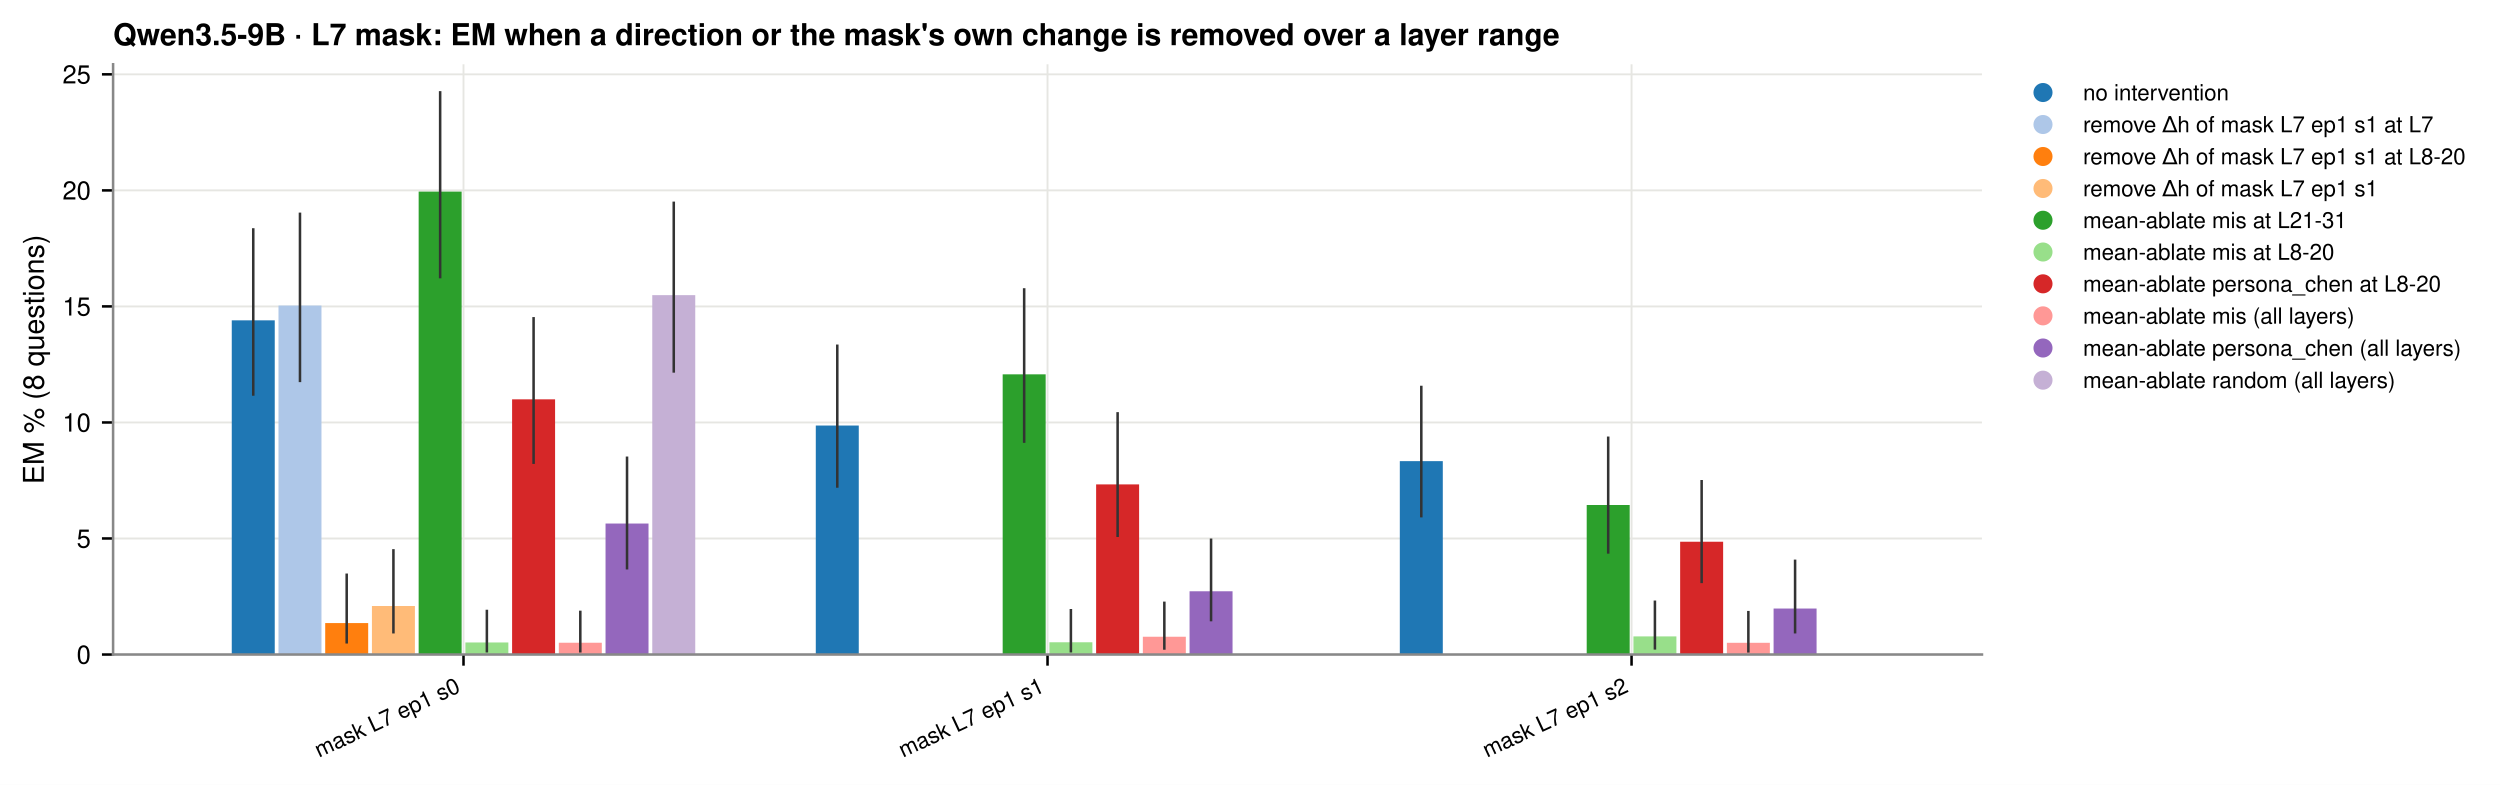
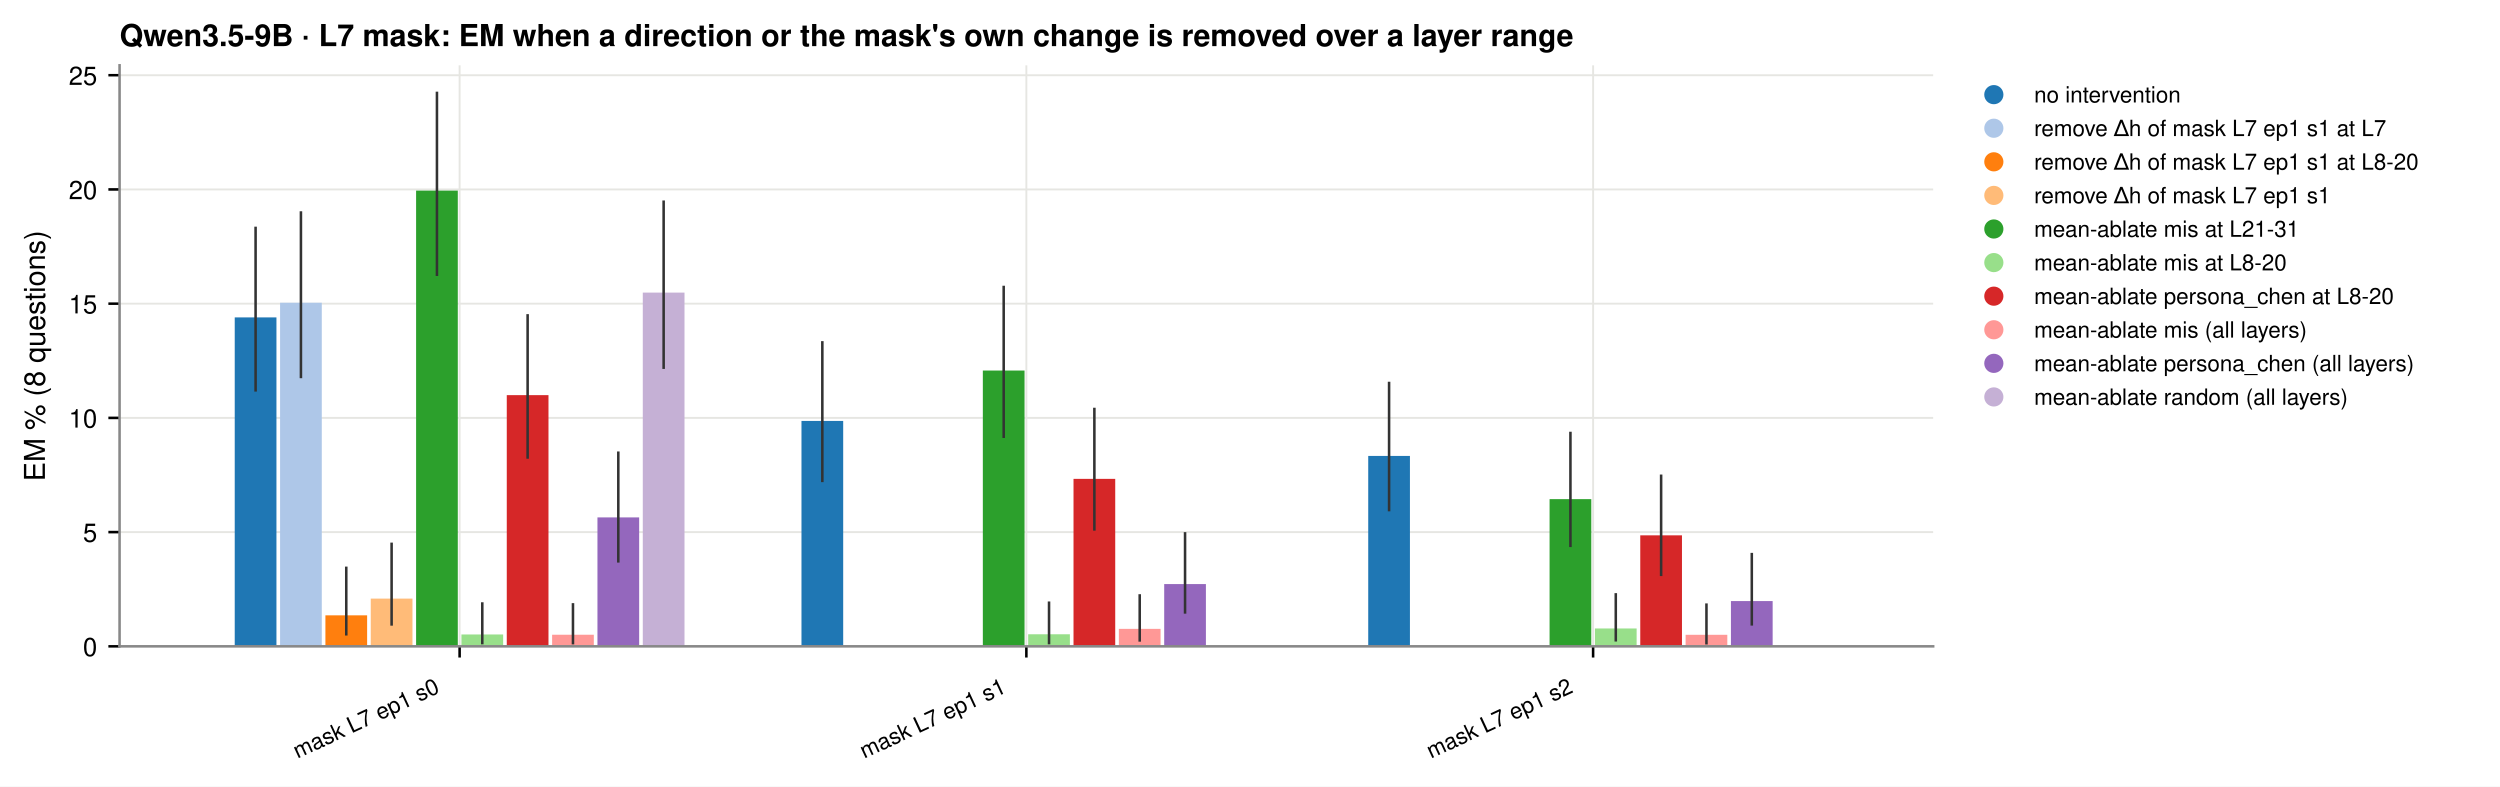
- <svg xmlns="http://www.w3.org/2000/svg" xmlns:xlink="http://www.w3.org/1999/xlink" width="785.542pt" height="246.62pt" viewBox="0 0 785.542 246.62" version="1.1">
+ <svg xmlns="http://www.w3.org/2000/svg" xmlns:xlink="http://www.w3.org/1999/xlink" width="781.563pt" height="245.91pt" viewBox="0 0 781.563 245.91" version="1.1">
  <defs>
    <style type="text/css">*{stroke-linejoin: round; stroke-linecap: butt}</style>
  </defs>
  <g id="figure_1">
    <g id="patch_1">
-       <path d="M 0 246.62  L 785.542 246.62  L 785.542 0  L 0 0  z " style="fill: #ffffff" />
+       <path d="M 0 245.91  L 781.563 245.91  L 781.563 0  L 0 0  z " style="fill: #ffffff" />
    </g>
    <g id="axes_1">
      <g id="patch_2">
-         <path d="M 35.535 205.664  L 622.769 205.664  L 622.769 20.2  L 35.535 20.2  z " style="fill: #ffffff" />
+         <path d="M 37.381 202.061  L 604.353 202.061  L 604.353 20.419  L 37.381 20.419  z " style="fill: #ffffff" />
      </g>
      <g id="matplotlib.axis_1">
        <g id="xtick_1">
          <g id="line2d_1">
-             <path d="M 145.641 205.664  L 145.641 20.2  " clip-path="url(#pdf189d335a)" style="fill: none; stroke: #e6e6e2; stroke-width: 0.6; stroke-linecap: square" />
+             <path d="M 143.688 202.061  L 143.688 20.419  " clip-path="url(#pc73cd6e3a6)" style="fill: none; stroke: #e6e6e2; stroke-width: 0.6; stroke-linecap: square" />
          </g>
          <g id="line2d_2">
            <defs>
              <path id="m83f7e93c41" d="M 0 0  L 0 3.5  " style="stroke: #000000; stroke-width: 0.8" />
            </defs>
            <g>
-               <use xlink:href="#m83f7e93c41" x="145.641" y="205.664" style="stroke: #000000; stroke-width: 0.8" />
+               <use xlink:href="#m83f7e93c41" x="143.688" y="202.061" style="stroke: #000000; stroke-width: 0.8" />
            </g>
          </g>
          <g id="text_1">
-             <text style="font: 7px 'Helvetica', 'Arial', 'DejaVu Sans', sans-serif" transform="translate(100.2409 238.0979) rotate(-25)">mask L7 ep1 s0</text>
+             <text style="font-size: 7px; font-family: 'Helvetica', 'Arial', 'DejaVu Sans', sans-serif" transform="translate(93.00217 237.1856) rotate(-25)">mask L7 ep1 s0</text>
          </g>
        </g>
        <g id="xtick_2">
          <g id="line2d_3">
-             <path d="M 329.152 205.664  L 329.152 20.2  " clip-path="url(#pdf189d335a)" style="fill: none; stroke: #e6e6e2; stroke-width: 0.6; stroke-linecap: square" />
+             <path d="M 320.867 202.061  L 320.867 20.419  " clip-path="url(#pc73cd6e3a6)" style="fill: none; stroke: #e6e6e2; stroke-width: 0.6; stroke-linecap: square" />
          </g>
          <g id="line2d_4">
            <g>
-               <use xlink:href="#m83f7e93c41" x="329.152" y="205.664" style="stroke: #000000; stroke-width: 0.8" />
+               <use xlink:href="#m83f7e93c41" x="320.867" y="202.061" style="stroke: #000000; stroke-width: 0.8" />
            </g>
          </g>
          <g id="text_2">
-             <text style="font: 7px 'Helvetica', 'Arial', 'DejaVu Sans', sans-serif" transform="translate(283.7514 238.0979) rotate(-25)">mask L7 ep1 s1</text>
+             <text style="font-size: 7px; font-family: 'Helvetica', 'Arial', 'DejaVu Sans', sans-serif" transform="translate(270.1809 237.1856) rotate(-25)">mask L7 ep1 s1</text>
          </g>
        </g>
        <g id="xtick_3">
          <g id="line2d_5">
-             <path d="M 512.662 205.664  L 512.662 20.2  " clip-path="url(#pdf189d335a)" style="fill: none; stroke: #e6e6e2; stroke-width: 0.6; stroke-linecap: square" />
+             <path d="M 498.045 202.061  L 498.045 20.419  " clip-path="url(#pc73cd6e3a6)" style="fill: none; stroke: #e6e6e2; stroke-width: 0.6; stroke-linecap: square" />
          </g>
          <g id="line2d_6">
            <g>
-               <use xlink:href="#m83f7e93c41" x="512.662" y="205.664" style="stroke: #000000; stroke-width: 0.8" />
+               <use xlink:href="#m83f7e93c41" x="498.045" y="202.061" style="stroke: #000000; stroke-width: 0.8" />
            </g>
          </g>
          <g id="text_3">
-             <text style="font: 7px 'Helvetica', 'Arial', 'DejaVu Sans', sans-serif" transform="translate(467.262 238.0979) rotate(-25)">mask L7 ep1 s2</text>
+             <text style="font-size: 7px; font-family: 'Helvetica', 'Arial', 'DejaVu Sans', sans-serif" transform="translate(447.3597 237.1856) rotate(-25)">mask L7 ep1 s2</text>
          </g>
        </g>
      </g>
      <g id="matplotlib.axis_2">
        <g id="ytick_1">
          <g id="line2d_7">
-             <path d="M 35.535 205.664  L 622.769 205.664  " clip-path="url(#pdf189d335a)" style="fill: none; stroke: #e6e6e2; stroke-width: 0.6; stroke-linecap: square" />
+             <path d="M 37.381 202.061  L 604.353 202.061  " clip-path="url(#pc73cd6e3a6)" style="fill: none; stroke: #e6e6e2; stroke-width: 0.6; stroke-linecap: square" />
          </g>
          <g id="line2d_8">
            <defs>
              <path id="mb312b5871c" d="M 0 0  L -3.5 0  " style="stroke: #000000; stroke-width: 0.8" />
            </defs>
            <g>
-               <use xlink:href="#mb312b5871c" x="35.535" y="205.664" style="stroke: #000000; stroke-width: 0.8" />
+               <use xlink:href="#mb312b5871c" x="37.381" y="202.061" style="stroke: #000000; stroke-width: 0.8" />
            </g>
          </g>
          <g id="text_4">
-             <text style="font: 8px 'Helvetica', 'Arial', 'DejaVu Sans', sans-serif; text-anchor: end" x="28.535" y="208.533" transform="rotate(-0 28.535 208.5334)">0</text>
+             <text style="font-size: 8px; font-family: 'Helvetica', 'Arial', 'DejaVu Sans', sans-serif; text-anchor: end" x="30.381" y="205.1" transform="rotate(-0 30.3807 205.1003)">0</text>
          </g>
        </g>
        <g id="ytick_2">
          <g id="line2d_9">
-             <path d="M 35.535 169.203  L 622.769 169.203  " clip-path="url(#pdf189d335a)" style="fill: none; stroke: #e6e6e2; stroke-width: 0.6; stroke-linecap: square" />
+             <path d="M 37.381 166.352  L 604.353 166.352  " clip-path="url(#pc73cd6e3a6)" style="fill: none; stroke: #e6e6e2; stroke-width: 0.6; stroke-linecap: square" />
          </g>
          <g id="line2d_10">
            <g>
-               <use xlink:href="#mb312b5871c" x="35.535" y="169.203" style="stroke: #000000; stroke-width: 0.8" />
+               <use xlink:href="#mb312b5871c" x="37.381" y="166.352" style="stroke: #000000; stroke-width: 0.8" />
            </g>
          </g>
          <g id="text_5">
-             <text style="font: 8px 'Helvetica', 'Arial', 'DejaVu Sans', sans-serif; text-anchor: end" x="28.535" y="172.073" transform="rotate(-0 28.535 172.0726)">5</text>
+             <text style="font-size: 8px; font-family: 'Helvetica', 'Arial', 'DejaVu Sans', sans-serif; text-anchor: end" x="30.381" y="169.391" transform="rotate(-0 30.3807 169.3908)">5</text>
          </g>
        </g>
        <g id="ytick_3">
          <g id="line2d_11">
-             <path d="M 35.535 132.743  L 622.769 132.743  " clip-path="url(#pdf189d335a)" style="fill: none; stroke: #e6e6e2; stroke-width: 0.6; stroke-linecap: square" />
+             <path d="M 37.381 130.642  L 604.353 130.642  " clip-path="url(#pc73cd6e3a6)" style="fill: none; stroke: #e6e6e2; stroke-width: 0.6; stroke-linecap: square" />
          </g>
          <g id="line2d_12">
            <g>
-               <use xlink:href="#mb312b5871c" x="35.535" y="132.743" style="stroke: #000000; stroke-width: 0.8" />
+               <use xlink:href="#mb312b5871c" x="37.381" y="130.642" style="stroke: #000000; stroke-width: 0.8" />
            </g>
          </g>
          <g id="text_6">
-             <text style="font: 8px 'Helvetica', 'Arial', 'DejaVu Sans', sans-serif; text-anchor: end" x="28.535" y="135.612" transform="rotate(-0 28.535 135.6119)">10</text>
+             <text style="font-size: 8px; font-family: 'Helvetica', 'Arial', 'DejaVu Sans', sans-serif; text-anchor: end" x="30.381" y="133.681" transform="rotate(-0 30.3807 133.6812)">10</text>
          </g>
        </g>
        <g id="ytick_4">
          <g id="line2d_13">
-             <path d="M 35.535 96.282  L 622.769 96.282  " clip-path="url(#pdf189d335a)" style="fill: none; stroke: #e6e6e2; stroke-width: 0.6; stroke-linecap: square" />
+             <path d="M 37.381 94.933  L 604.353 94.933  " clip-path="url(#pc73cd6e3a6)" style="fill: none; stroke: #e6e6e2; stroke-width: 0.6; stroke-linecap: square" />
          </g>
          <g id="line2d_14">
            <g>
-               <use xlink:href="#mb312b5871c" x="35.535" y="96.282" style="stroke: #000000; stroke-width: 0.8" />
+               <use xlink:href="#mb312b5871c" x="37.381" y="94.933" style="stroke: #000000; stroke-width: 0.8" />
            </g>
          </g>
          <g id="text_7">
-             <text style="font: 8px 'Helvetica', 'Arial', 'DejaVu Sans', sans-serif; text-anchor: end" x="28.535" y="99.151" transform="rotate(-0 28.535 99.15122)">15</text>
+             <text style="font-size: 8px; font-family: 'Helvetica', 'Arial', 'DejaVu Sans', sans-serif; text-anchor: end" x="30.381" y="97.972" transform="rotate(-0 30.3807 97.97168)">15</text>
          </g>
        </g>
        <g id="ytick_5">
          <g id="line2d_15">
-             <path d="M 35.535 59.821  L 622.769 59.821  " clip-path="url(#pdf189d335a)" style="fill: none; stroke: #e6e6e2; stroke-width: 0.6; stroke-linecap: square" />
+             <path d="M 37.381 59.223  L 604.353 59.223  " clip-path="url(#pc73cd6e3a6)" style="fill: none; stroke: #e6e6e2; stroke-width: 0.6; stroke-linecap: square" />
          </g>
          <g id="line2d_16">
            <g>
-               <use xlink:href="#mb312b5871c" x="35.535" y="59.821" style="stroke: #000000; stroke-width: 0.8" />
+               <use xlink:href="#mb312b5871c" x="37.381" y="59.223" style="stroke: #000000; stroke-width: 0.8" />
            </g>
          </g>
          <g id="text_8">
-             <text style="font: 8px 'Helvetica', 'Arial', 'DejaVu Sans', sans-serif; text-anchor: end" x="28.535" y="62.691" transform="rotate(-0 28.535 62.69051)">20</text>
+             <text style="font-size: 8px; font-family: 'Helvetica', 'Arial', 'DejaVu Sans', sans-serif; text-anchor: end" x="30.381" y="62.262" transform="rotate(-0 30.3807 62.26213)">20</text>
          </g>
        </g>
        <g id="ytick_6">
          <g id="line2d_17">
-             <path d="M 35.535 23.36  L 622.769 23.36  " clip-path="url(#pdf189d335a)" style="fill: none; stroke: #e6e6e2; stroke-width: 0.6; stroke-linecap: square" />
+             <path d="M 37.381 23.514  L 604.353 23.514  " clip-path="url(#pc73cd6e3a6)" style="fill: none; stroke: #e6e6e2; stroke-width: 0.6; stroke-linecap: square" />
          </g>
          <g id="line2d_18">
            <g>
-               <use xlink:href="#mb312b5871c" x="35.535" y="23.36" style="stroke: #000000; stroke-width: 0.8" />
+               <use xlink:href="#mb312b5871c" x="37.381" y="23.514" style="stroke: #000000; stroke-width: 0.8" />
            </g>
          </g>
          <g id="text_9">
-             <text style="font: 8px 'Helvetica', 'Arial', 'DejaVu Sans', sans-serif; text-anchor: end" x="28.535" y="26.23" transform="rotate(-0 28.535 26.22979)">25</text>
+             <text style="font-size: 8px; font-family: 'Helvetica', 'Arial', 'DejaVu Sans', sans-serif; text-anchor: end" x="30.381" y="26.553" transform="rotate(-0 30.3807 26.55258)">25</text>
          </g>
        </g>
        <g id="text_10">
-           <text style="font: 9px 'Helvetica', 'Arial', 'DejaVu Sans', sans-serif; text-anchor: middle" x="13.762" y="112.932" transform="rotate(-90 13.76156 112.9321)">EM % (8 questions)</text>
+           <text style="font-size: 9px; font-family: 'Helvetica', 'Arial', 'DejaVu Sans', sans-serif; text-anchor: middle" x="14.039" y="111.24" transform="rotate(-90 14.03859 111.2399)">EM % (8 questions)</text>
        </g>
      </g>
      <g id="patch_3">
-         <path d="M 72.824 205.664  L 86.331 205.664  L 86.331 100.657  L 72.824 100.657  z " clip-path="url(#pdf189d335a)" style="fill: #1f77b4" />
+         <path d="M 73.383 202.061  L 86.424 202.061  L 86.424 99.218  L 73.383 99.218  z " clip-path="url(#pc73cd6e3a6)" style="fill: #1f77b4" />
      </g>
      <g id="patch_4">
-         <path d="M 87.505 205.664  L 101.012 205.664  L 101.012 95.993  L 87.505 95.993  z " clip-path="url(#pdf189d335a)" style="fill: #aec7e8" />
+         <path d="M 87.558 202.061  L 100.598 202.061  L 100.598 94.65  L 87.558 94.65  z " clip-path="url(#pc73cd6e3a6)" style="fill: #aec7e8" />
      </g>
      <g id="patch_5">
-         <path d="M 102.186 205.664  L 115.692 205.664  L 115.692 195.776  L 102.186 195.776  z " clip-path="url(#pdf189d335a)" style="fill: #ff7f0e" />
+         <path d="M 101.732 202.061  L 114.772 202.061  L 114.772 192.377  L 101.732 192.377  z " clip-path="url(#pc73cd6e3a6)" style="fill: #ff7f0e" />
      </g>
      <g id="patch_6">
-         <path d="M 116.867 205.664  L 130.373 205.664  L 130.373 190.419  L 116.867 190.419  z " clip-path="url(#pdf189d335a)" style="fill: #ffbb78" />
+         <path d="M 115.906 202.061  L 128.947 202.061  L 128.947 187.13  L 115.906 187.13  z " clip-path="url(#pc73cd6e3a6)" style="fill: #ffbb78" />
      </g>
      <g id="patch_7">
-         <path d="M 131.548 205.664  L 145.054 205.664  L 145.054 60.199  L 131.548 60.199  z " clip-path="url(#pdf189d335a)" style="fill: #2ca02c" />
+         <path d="M 130.081 202.061  L 143.121 202.061  L 143.121 59.593  L 130.081 59.593  z " clip-path="url(#pc73cd6e3a6)" style="fill: #2ca02c" />
      </g>
      <g id="patch_8">
-         <path d="M 146.229 205.664  L 159.735 205.664  L 159.735 201.876  L 146.229 201.876  z " clip-path="url(#pdf189d335a)" style="fill: #98df8a" />
+         <path d="M 144.255 202.061  L 157.295 202.061  L 157.295 198.351  L 144.255 198.351  z " clip-path="url(#pc73cd6e3a6)" style="fill: #98df8a" />
      </g>
      <g id="patch_9">
-         <path d="M 160.909 205.664  L 174.416 205.664  L 174.416 125.469  L 160.909 125.469  z " clip-path="url(#pdf189d335a)" style="fill: #d62728" />
+         <path d="M 158.429 202.061  L 171.47 202.061  L 171.47 123.519  L 158.429 123.519  z " clip-path="url(#pc73cd6e3a6)" style="fill: #d62728" />
      </g>
      <g id="patch_10">
-         <path d="M 175.59 205.664  L 189.097 205.664  L 189.097 201.953  L 175.59 201.953  z " clip-path="url(#pdf189d335a)" style="fill: #ff9896" />
+         <path d="M 172.604 202.061  L 185.644 202.061  L 185.644 198.427  L 172.604 198.427  z " clip-path="url(#pc73cd6e3a6)" style="fill: #ff9896" />
      </g>
      <g id="patch_11">
-         <path d="M 190.271 205.664  L 203.777 205.664  L 203.777 164.499  L 190.271 164.499  z " clip-path="url(#pdf189d335a)" style="fill: #9467bd" />
+         <path d="M 186.778 202.061  L 199.818 202.061  L 199.818 161.744  L 186.778 161.744  z " clip-path="url(#pc73cd6e3a6)" style="fill: #9467bd" />
      </g>
      <g id="patch_12">
-         <path d="M 204.952 205.664  L 218.458 205.664  L 218.458 92.741  L 204.952 92.741  z " clip-path="url(#pdf189d335a)" style="fill: #c5b0d5" />
+         <path d="M 200.952 202.061  L 213.992 202.061  L 213.992 91.465  L 200.952 91.465  z " clip-path="url(#pc73cd6e3a6)" style="fill: #c5b0d5" />
      </g>
      <g id="patch_13">
-         <path d="M 256.335 205.664  L 269.841 205.664  L 269.841 133.715  L 256.335 133.715  z " clip-path="url(#pdf189d335a)" style="fill: #1f77b4" />
+         <path d="M 250.562 202.061  L 263.603 202.061  L 263.603 131.594  L 250.562 131.594  z " clip-path="url(#pc73cd6e3a6)" style="fill: #1f77b4" />
      </g>
      <g id="patch_14">
-         <path d="M 315.058 205.664  L 328.565 205.664  L 328.565 117.622  L 315.058 117.622  z " clip-path="url(#pdf189d335a)" style="fill: #2ca02c" />
+         <path d="M 307.259 202.061  L 320.3 202.061  L 320.3 115.833  L 307.259 115.833  z " clip-path="url(#pc73cd6e3a6)" style="fill: #2ca02c" />
      </g>
      <g id="patch_15">
-         <path d="M 329.739 205.664  L 343.245 205.664  L 343.245 201.806  L 329.739 201.806  z " clip-path="url(#pdf189d335a)" style="fill: #98df8a" />
+         <path d="M 321.434 202.061  L 334.474 202.061  L 334.474 198.282  L 321.434 198.282  z " clip-path="url(#pc73cd6e3a6)" style="fill: #98df8a" />
      </g>
      <g id="patch_16">
-         <path d="M 344.42 205.664  L 357.926 205.664  L 357.926 152.214  L 344.42 152.214  z " clip-path="url(#pdf189d335a)" style="fill: #d62728" />
+         <path d="M 335.608 202.061  L 348.648 202.061  L 348.648 149.712  L 335.608 149.712  z " clip-path="url(#pc73cd6e3a6)" style="fill: #d62728" />
      </g>
      <g id="patch_17">
-         <path d="M 359.101 205.664  L 372.607 205.664  L 372.607 200.083  L 359.101 200.083  z " clip-path="url(#pdf189d335a)" style="fill: #ff9896" />
+         <path d="M 349.782 202.061  L 362.823 202.061  L 362.823 196.596  L 349.782 196.596  z " clip-path="url(#pc73cd6e3a6)" style="fill: #ff9896" />
      </g>
      <g id="patch_18">
-         <path d="M 373.782 205.664  L 387.288 205.664  L 387.288 185.794  L 373.782 185.794  z " clip-path="url(#pdf189d335a)" style="fill: #9467bd" />
+         <path d="M 363.957 202.061  L 376.997 202.061  L 376.997 182.601  L 363.957 182.601  z " clip-path="url(#pc73cd6e3a6)" style="fill: #9467bd" />
      </g>
      <g id="patch_19">
-         <path d="M 439.845 205.664  L 453.352 205.664  L 453.352 144.896  L 439.845 144.896  z " clip-path="url(#pdf189d335a)" style="fill: #1f77b4" />
+         <path d="M 427.741 202.061  L 440.781 202.061  L 440.781 142.545  L 427.741 142.545  z " clip-path="url(#pc73cd6e3a6)" style="fill: #1f77b4" />
      </g>
      <g id="patch_20">
-         <path d="M 498.569 205.664  L 512.075 205.664  L 512.075 158.679  L 498.569 158.679  z " clip-path="url(#pdf189d335a)" style="fill: #2ca02c" />
+         <path d="M 484.438 202.061  L 497.478 202.061  L 497.478 156.044  L 484.438 156.044  z " clip-path="url(#pc73cd6e3a6)" style="fill: #2ca02c" />
      </g>
      <g id="patch_21">
-         <path d="M 513.25 205.664  L 526.756 205.664  L 526.756 199.967  L 513.25 199.967  z " clip-path="url(#pdf189d335a)" style="fill: #98df8a" />
+         <path d="M 498.612 202.061  L 511.653 202.061  L 511.653 196.482  L 498.612 196.482  z " clip-path="url(#pc73cd6e3a6)" style="fill: #98df8a" />
      </g>
      <g id="patch_22">
-         <path d="M 527.93 205.664  L 541.437 205.664  L 541.437 170.229  L 527.93 170.229  z " clip-path="url(#pdf189d335a)" style="fill: #d62728" />
+         <path d="M 512.787 202.061  L 525.827 202.061  L 525.827 167.356  L 512.787 167.356  z " clip-path="url(#pc73cd6e3a6)" style="fill: #d62728" />
      </g>
      <g id="patch_23">
-         <path d="M 542.611 205.664  L 556.118 205.664  L 556.118 201.981  L 542.611 201.981  z " clip-path="url(#pdf189d335a)" style="fill: #ff9896" />
+         <path d="M 526.961 202.061  L 540.001 202.061  L 540.001 198.454  L 526.961 198.454  z " clip-path="url(#pc73cd6e3a6)" style="fill: #ff9896" />
      </g>
      <g id="patch_24">
-         <path d="M 557.292 205.664  L 570.799 205.664  L 570.799 191.204  L 557.292 191.204  z " clip-path="url(#pdf189d335a)" style="fill: #9467bd" />
+         <path d="M 541.135 202.061  L 554.176 202.061  L 554.176 187.899  L 541.135 187.899  z " clip-path="url(#pc73cd6e3a6)" style="fill: #9467bd" />
      </g>
      <g id="patch_25">
-         <path d="M 35.535 205.664  L 35.535 20.2  " style="fill: none; stroke: #888888; stroke-width: 0.8; stroke-linejoin: miter; stroke-linecap: square" />
+         <path d="M 37.381 202.061  L 37.381 20.419  " style="fill: none; stroke: #888888; stroke-width: 0.8; stroke-linejoin: miter; stroke-linecap: square" />
      </g>
      <g id="patch_26">
-         <path d="M 35.535 205.664  L 622.769 205.664  " style="fill: none; stroke: #888888; stroke-width: 0.8; stroke-linejoin: miter; stroke-linecap: square" />
+         <path d="M 37.381 202.061  L 604.353 202.061  " style="fill: none; stroke: #888888; stroke-width: 0.8; stroke-linejoin: miter; stroke-linecap: square" />
      </g>
      <g id="line2d_19">
-         <path d="M 79.578 123.94  L 79.578 72.11  " clip-path="url(#pdf189d335a)" style="fill: none; stroke: #333333; stroke-width: 0.8; stroke-linecap: square" />
+         <path d="M 79.904 122.021  L 79.904 71.258  " clip-path="url(#pc73cd6e3a6)" style="fill: none; stroke: #333333; stroke-width: 0.8; stroke-linecap: square" />
      </g>
      <g id="line2d_20">
-         <path d="M 94.258 119.671  L 94.258 67.199  " clip-path="url(#pdf189d335a)" style="fill: none; stroke: #333333; stroke-width: 0.8; stroke-linecap: square" />
+         <path d="M 94.078 117.84  L 94.078 66.449  " clip-path="url(#pc73cd6e3a6)" style="fill: none; stroke: #333333; stroke-width: 0.8; stroke-linecap: square" />
      </g>
      <g id="line2d_21">
-         <path d="M 108.939 201.81  L 108.939 180.623  " clip-path="url(#pdf189d335a)" style="fill: none; stroke: #333333; stroke-width: 0.8; stroke-linecap: square" />
+         <path d="M 108.252 198.287  L 108.252 177.536  " clip-path="url(#pc73cd6e3a6)" style="fill: none; stroke: #333333; stroke-width: 0.8; stroke-linecap: square" />
      </g>
      <g id="line2d_22">
-         <path d="M 123.62 198.652  L 123.62 172.957  " clip-path="url(#pdf189d335a)" style="fill: none; stroke: #333333; stroke-width: 0.8; stroke-linecap: square" />
+         <path d="M 122.427 195.194  L 122.427 170.028  " clip-path="url(#pc73cd6e3a6)" style="fill: none; stroke: #333333; stroke-width: 0.8; stroke-linecap: square" />
      </g>
      <g id="line2d_23">
-         <path d="M 138.301 87.047  L 138.301 29.032  " clip-path="url(#pdf189d335a)" style="fill: none; stroke: #333333; stroke-width: 0.8; stroke-linecap: square" />
+         <path d="M 136.601 85.888  L 136.601 29.068  " clip-path="url(#pc73cd6e3a6)" style="fill: none; stroke: #333333; stroke-width: 0.8; stroke-linecap: square" />
      </g>
      <g id="line2d_24">
-         <path d="M 152.982 204.624  L 152.982 191.998  " clip-path="url(#pdf189d335a)" style="fill: none; stroke: #333333; stroke-width: 0.8; stroke-linecap: square" />
+         <path d="M 150.775 201.043  L 150.775 188.677  " clip-path="url(#pc73cd6e3a6)" style="fill: none; stroke: #333333; stroke-width: 0.8; stroke-linecap: square" />
      </g>
      <g id="line2d_25">
-         <path d="M 167.663 145.375  L 167.663 100.029  " clip-path="url(#pdf189d335a)" style="fill: none; stroke: #333333; stroke-width: 0.8; stroke-linecap: square" />
+         <path d="M 164.949 143.014  L 164.949 98.603  " clip-path="url(#pc73cd6e3a6)" style="fill: none; stroke: #333333; stroke-width: 0.8; stroke-linecap: square" />
      </g>
      <g id="line2d_26">
-         <path d="M 182.343 204.645  L 182.343 192.273  " clip-path="url(#pdf189d335a)" style="fill: none; stroke: #333333; stroke-width: 0.8; stroke-linecap: square" />
+         <path d="M 179.124 201.064  L 179.124 188.946  " clip-path="url(#pc73cd6e3a6)" style="fill: none; stroke: #333333; stroke-width: 0.8; stroke-linecap: square" />
      </g>
      <g id="line2d_27">
-         <path d="M 197.024 178.526  L 197.024 143.86  " clip-path="url(#pdf189d335a)" style="fill: none; stroke: #333333; stroke-width: 0.8; stroke-linecap: square" />
+         <path d="M 193.298 175.482  L 193.298 141.53  " clip-path="url(#pc73cd6e3a6)" style="fill: none; stroke: #333333; stroke-width: 0.8; stroke-linecap: square" />
      </g>
      <g id="line2d_28">
-         <path d="M 211.705 116.705  L 211.705 63.752  " clip-path="url(#pdf189d335a)" style="fill: none; stroke: #333333; stroke-width: 0.8; stroke-linecap: square" />
+         <path d="M 207.472 114.935  L 207.472 63.073  " clip-path="url(#pc73cd6e3a6)" style="fill: none; stroke: #333333; stroke-width: 0.8; stroke-linecap: square" />
      </g>
      <g id="line2d_29">
-         <path d="M 263.088 152.846  L 263.088 108.649  " clip-path="url(#pdf189d335a)" style="fill: none; stroke: #333333; stroke-width: 0.8; stroke-linecap: square" />
+         <path d="M 257.082 150.331  L 257.082 107.045  " clip-path="url(#pc73cd6e3a6)" style="fill: none; stroke: #333333; stroke-width: 0.8; stroke-linecap: square" />
      </g>
      <g id="line2d_30">
-         <path d="M 321.811 138.76  L 321.811 90.963  " clip-path="url(#pdf189d335a)" style="fill: none; stroke: #333333; stroke-width: 0.8; stroke-linecap: square" />
+         <path d="M 313.78 136.535  L 313.78 89.724  " clip-path="url(#pc73cd6e3a6)" style="fill: none; stroke: #333333; stroke-width: 0.8; stroke-linecap: square" />
      </g>
      <g id="line2d_31">
-         <path d="M 336.492 204.605  L 336.492 191.748  " clip-path="url(#pdf189d335a)" style="fill: none; stroke: #333333; stroke-width: 0.8; stroke-linecap: square" />
+         <path d="M 327.954 201.024  L 327.954 188.432  " clip-path="url(#pc73cd6e3a6)" style="fill: none; stroke: #333333; stroke-width: 0.8; stroke-linecap: square" />
      </g>
      <g id="line2d_32">
-         <path d="M 351.173 168.331  L 351.173 129.901  " clip-path="url(#pdf189d335a)" style="fill: none; stroke: #333333; stroke-width: 0.8; stroke-linecap: square" />
+         <path d="M 342.128 165.497  L 342.128 127.859  " clip-path="url(#pc73cd6e3a6)" style="fill: none; stroke: #333333; stroke-width: 0.8; stroke-linecap: square" />
      </g>
      <g id="line2d_33">
-         <path d="M 365.854 203.764  L 365.854 189.434  " clip-path="url(#pdf189d335a)" style="fill: none; stroke: #333333; stroke-width: 0.8; stroke-linecap: square" />
+         <path d="M 356.302 200.2  L 356.302 186.166  " clip-path="url(#pc73cd6e3a6)" style="fill: none; stroke: #333333; stroke-width: 0.8; stroke-linecap: square" />
      </g>
      <g id="line2d_34">
-         <path d="M 380.535 194.823  L 380.535 169.623  " clip-path="url(#pdf189d335a)" style="fill: none; stroke: #333333; stroke-width: 0.8; stroke-linecap: square" />
+         <path d="M 370.477 191.444  L 370.477 166.763  " clip-path="url(#pc73cd6e3a6)" style="fill: none; stroke: #333333; stroke-width: 0.8; stroke-linecap: square" />
      </g>
      <g id="line2d_35">
-         <path d="M 446.599 162.17  L 446.599 121.604  " clip-path="url(#pdf189d335a)" style="fill: none; stroke: #333333; stroke-width: 0.8; stroke-linecap: square" />
+         <path d="M 434.261 159.463  L 434.261 119.733  " clip-path="url(#pc73cd6e3a6)" style="fill: none; stroke: #333333; stroke-width: 0.8; stroke-linecap: square" />
      </g>
      <g id="line2d_36">
-         <path d="M 505.322 173.563  L 505.322 137.566  " clip-path="url(#pdf189d335a)" style="fill: none; stroke: #333333; stroke-width: 0.8; stroke-linecap: square" />
+         <path d="M 490.958 170.622  L 490.958 135.366  " clip-path="url(#pc73cd6e3a6)" style="fill: none; stroke: #333333; stroke-width: 0.8; stroke-linecap: square" />
      </g>
      <g id="line2d_37">
-         <path d="M 520.003 203.724  L 520.003 189.1  " clip-path="url(#pdf189d335a)" style="fill: none; stroke: #333333; stroke-width: 0.8; stroke-linecap: square" />
+         <path d="M 505.133 200.161  L 505.133 185.838  " clip-path="url(#pc73cd6e3a6)" style="fill: none; stroke: #333333; stroke-width: 0.8; stroke-linecap: square" />
      </g>
      <g id="line2d_38">
-         <path d="M 534.684 182.82  L 534.684 151.232  " clip-path="url(#pdf189d335a)" style="fill: none; stroke: #333333; stroke-width: 0.8; stroke-linecap: square" />
+         <path d="M 519.307 179.688  L 519.307 148.751  " clip-path="url(#pc73cd6e3a6)" style="fill: none; stroke: #333333; stroke-width: 0.8; stroke-linecap: square" />
      </g>
      <g id="line2d_39">
-         <path d="M 549.365 204.653  L 549.365 192.374  " clip-path="url(#pdf189d335a)" style="fill: none; stroke: #333333; stroke-width: 0.8; stroke-linecap: square" />
+         <path d="M 533.481 201.071  L 533.481 189.045  " clip-path="url(#pc73cd6e3a6)" style="fill: none; stroke: #333333; stroke-width: 0.8; stroke-linecap: square" />
      </g>
      <g id="line2d_40">
-         <path d="M 564.045 198.636  L 564.045 176.232  " clip-path="url(#pdf189d335a)" style="fill: none; stroke: #333333; stroke-width: 0.8; stroke-linecap: square" />
+         <path d="M 547.656 195.178  L 547.656 173.236  " clip-path="url(#pc73cd6e3a6)" style="fill: none; stroke: #333333; stroke-width: 0.8; stroke-linecap: square" />
      </g>
      <g id="text_11">
-         <text style="font: 600 9.5px 'Helvetica', 'Arial', 'DejaVu Sans', sans-serif; text-anchor: start" x="35.535" y="14.2" transform="rotate(-0 35.535 14.20031)">Qwen3.5-9B · L7 mask: EM when a direction or the mask's own change is removed over a layer range</text>
+         <text style="font-weight: 600; font-size: 9.5px; font-family: 'Helvetica', 'Arial', 'DejaVu Sans', sans-serif; text-anchor: start" x="37.381" y="14.419" transform="rotate(-0 37.3807 14.41852)">Qwen3.5-9B · L7 mask: EM when a direction or the mask's own change is removed over a layer range</text>
      </g>
      <g id="legend_1">
        <g id="line2d_41">
-           <path d="M 634.941 29.072  L 641.941 29.072  L 648.941 29.072  " style="fill: none" />
+           <path d="M 616.322 29.587  L 623.322 29.587  L 630.322 29.587  " style="fill: none" />
          <defs>
            <path id="m35bc1270eb" d="M 0 2.5  C 0.663 2.5 1.299 2.237 1.768 1.768  C 2.237 1.299 2.5 0.663 2.5 0  C 2.5 -0.663 2.237 -1.299 1.768 -1.768  C 1.299 -2.237 0.663 -2.5 0 -2.5  C -0.663 -2.5 -1.299 -2.237 -1.768 -1.768  C -2.237 -1.299 -2.5 -0.663 -2.5 0  C -2.5 0.663 -2.237 1.299 -1.768 1.768  C -1.299 2.237 -0.663 2.5 0 2.5  z " style="stroke: #1f77b4" />
          </defs>
          <g>
-             <use xlink:href="#m35bc1270eb" x="641.941" y="29.072" style="fill: #1f77b4; stroke: #1f77b4" />
+             <use xlink:href="#m35bc1270eb" x="623.322" y="29.587" style="fill: #1f77b4; stroke: #1f77b4" />
          </g>
        </g>
        <g id="text_12">
-           <text style="font: 7px 'Helvetica', 'Arial', 'DejaVu Sans', sans-serif; text-anchor: start" x="654.541" y="31.522" transform="rotate(-0 654.5411 31.52172)">no intervention</text>
+           <text style="font-size: 7px; font-family: 'Helvetica', 'Arial', 'DejaVu Sans', sans-serif; text-anchor: start" x="635.922" y="32.037" transform="rotate(-0 635.9224 32.03742)">no intervention</text>
        </g>
        <g id="line2d_42">
-           <path d="M 634.941 39.123  L 641.941 39.123  L 648.941 39.123  " style="fill: none" />
+           <path d="M 616.322 40.088  L 623.322 40.088  L 630.322 40.088  " style="fill: none" />
          <defs>
            <path id="ma5fc1acac2" d="M 0 2.5  C 0.663 2.5 1.299 2.237 1.768 1.768  C 2.237 1.299 2.5 0.663 2.5 0  C 2.5 -0.663 2.237 -1.299 1.768 -1.768  C 1.299 -2.237 0.663 -2.5 0 -2.5  C -0.663 -2.5 -1.299 -2.237 -1.768 -1.768  C -2.237 -1.299 -2.5 -0.663 -2.5 0  C -2.5 0.663 -2.237 1.299 -1.768 1.768  C -1.299 2.237 -0.663 2.5 0 2.5  z " style="stroke: #aec7e8" />
          </defs>
          <g>
-             <use xlink:href="#ma5fc1acac2" x="641.941" y="39.123" style="fill: #aec7e8; stroke: #aec7e8" />
+             <use xlink:href="#ma5fc1acac2" x="623.322" y="40.088" style="fill: #aec7e8; stroke: #aec7e8" />
          </g>
        </g>
        <g id="text_13">
-           <text style="font: 7px 'Helvetica', 'Arial', 'DejaVu Sans', sans-serif; text-anchor: start" x="654.541" y="41.573" transform="rotate(-0 654.5411 41.57328)">remove Δh of mask L7 ep1 s1 at L7</text>
+           <text style="font-size: 7px; font-family: 'Helvetica', 'Arial', 'DejaVu Sans', sans-serif; text-anchor: start" x="635.922" y="42.538" transform="rotate(-0 635.9224 42.53797)">remove Δh of mask L7 ep1 s1 at L7</text>
        </g>
        <g id="line2d_43">
-           <path d="M 634.941 49.175  L 641.941 49.175  L 648.941 49.175  " style="fill: none" />
+           <path d="M 616.322 50.589  L 623.322 50.589  L 630.322 50.589  " style="fill: none" />
          <defs>
            <path id="m882473be86" d="M 0 2.5  C 0.663 2.5 1.299 2.237 1.768 1.768  C 2.237 1.299 2.5 0.663 2.5 0  C 2.5 -0.663 2.237 -1.299 1.768 -1.768  C 1.299 -2.237 0.663 -2.5 0 -2.5  C -0.663 -2.5 -1.299 -2.237 -1.768 -1.768  C -2.237 -1.299 -2.5 -0.663 -2.5 0  C -2.5 0.663 -2.237 1.299 -1.768 1.768  C -1.299 2.237 -0.663 2.5 0 2.5  z " style="stroke: #ff7f0e" />
          </defs>
          <g>
-             <use xlink:href="#m882473be86" x="641.941" y="49.175" style="fill: #ff7f0e; stroke: #ff7f0e" />
+             <use xlink:href="#m882473be86" x="623.322" y="50.589" style="fill: #ff7f0e; stroke: #ff7f0e" />
          </g>
        </g>
        <g id="text_14">
-           <text style="font: 7px 'Helvetica', 'Arial', 'DejaVu Sans', sans-serif; text-anchor: start" x="654.541" y="51.625" transform="rotate(-0 654.5411 51.62484)">remove Δh of mask L7 ep1 s1 at L8-20</text>
+           <text style="font-size: 7px; font-family: 'Helvetica', 'Arial', 'DejaVu Sans', sans-serif; text-anchor: start" x="635.922" y="53.039" transform="rotate(-0 635.9224 53.03852)">remove Δh of mask L7 ep1 s1 at L8-20</text>
        </g>
        <g id="line2d_44">
-           <path d="M 634.941 59.226  L 641.941 59.226  L 648.941 59.226  " style="fill: none" />
+           <path d="M 616.322 61.089  L 623.322 61.089  L 630.322 61.089  " style="fill: none" />
          <defs>
            <path id="mb06c252795" d="M 0 2.5  C 0.663 2.5 1.299 2.237 1.768 1.768  C 2.237 1.299 2.5 0.663 2.5 0  C 2.5 -0.663 2.237 -1.299 1.768 -1.768  C 1.299 -2.237 0.663 -2.5 0 -2.5  C -0.663 -2.5 -1.299 -2.237 -1.768 -1.768  C -2.237 -1.299 -2.5 -0.663 -2.5 0  C -2.5 0.663 -2.237 1.299 -1.768 1.768  C -1.299 2.237 -0.663 2.5 0 2.5  z " style="stroke: #ffbb78" />
          </defs>
          <g>
-             <use xlink:href="#mb06c252795" x="641.941" y="59.226" style="fill: #ffbb78; stroke: #ffbb78" />
+             <use xlink:href="#mb06c252795" x="623.322" y="61.089" style="fill: #ffbb78; stroke: #ffbb78" />
          </g>
        </g>
        <g id="text_15">
-           <text style="font: 7px 'Helvetica', 'Arial', 'DejaVu Sans', sans-serif; text-anchor: start" x="654.541" y="61.676" transform="rotate(-0 654.5411 61.67641)">remove Δh of mask L7 ep1 s1</text>
+           <text style="font-size: 7px; font-family: 'Helvetica', 'Arial', 'DejaVu Sans', sans-serif; text-anchor: start" x="635.922" y="63.539" transform="rotate(-0 635.9224 63.53906)">remove Δh of mask L7 ep1 s1</text>
        </g>
        <g id="line2d_45">
-           <path d="M 634.941 69.207  L 641.941 69.207  L 648.941 69.207  " style="fill: none" />
+           <path d="M 616.322 71.59  L 623.322 71.59  L 630.322 71.59  " style="fill: none" />
          <defs>
            <path id="mc9d8d1f96f" d="M 0 2.5  C 0.663 2.5 1.299 2.237 1.768 1.768  C 2.237 1.299 2.5 0.663 2.5 0  C 2.5 -0.663 2.237 -1.299 1.768 -1.768  C 1.299 -2.237 0.663 -2.5 0 -2.5  C -0.663 -2.5 -1.299 -2.237 -1.768 -1.768  C -2.237 -1.299 -2.5 -0.663 -2.5 0  C -2.5 0.663 -2.237 1.299 -1.768 1.768  C -1.299 2.237 -0.663 2.5 0 2.5  z " style="stroke: #2ca02c" />
          </defs>
          <g>
-             <use xlink:href="#mc9d8d1f96f" x="641.941" y="69.207" style="fill: #2ca02c; stroke: #2ca02c" />
+             <use xlink:href="#mc9d8d1f96f" x="623.322" y="71.59" style="fill: #2ca02c; stroke: #2ca02c" />
          </g>
        </g>
        <g id="text_16">
-           <text style="font: 7px 'Helvetica', 'Arial', 'DejaVu Sans', sans-serif; text-anchor: start" x="654.541" y="71.657" transform="rotate(-0 654.5411 71.65687)">mean-ablate mis at L21-31</text>
+           <text style="font-size: 7px; font-family: 'Helvetica', 'Arial', 'DejaVu Sans', sans-serif; text-anchor: start" x="635.922" y="74.04" transform="rotate(-0 635.9224 74.03961)">mean-ablate mis at L21-31</text>
        </g>
        <g id="line2d_46">
-           <path d="M 634.941 79.187  L 641.941 79.187  L 648.941 79.187  " style="fill: none" />
+           <path d="M 616.322 82.09  L 623.322 82.09  L 630.322 82.09  " style="fill: none" />
          <defs>
            <path id="mb4bdb2e345" d="M 0 2.5  C 0.663 2.5 1.299 2.237 1.768 1.768  C 2.237 1.299 2.5 0.663 2.5 0  C 2.5 -0.663 2.237 -1.299 1.768 -1.768  C 1.299 -2.237 0.663 -2.5 0 -2.5  C -0.663 -2.5 -1.299 -2.237 -1.768 -1.768  C -2.237 -1.299 -2.5 -0.663 -2.5 0  C -2.5 0.663 -2.237 1.299 -1.768 1.768  C -1.299 2.237 -0.663 2.5 0 2.5  z " style="stroke: #98df8a" />
          </defs>
          <g>
-             <use xlink:href="#mb4bdb2e345" x="641.941" y="79.187" style="fill: #98df8a; stroke: #98df8a" />
+             <use xlink:href="#mb4bdb2e345" x="623.322" y="82.09" style="fill: #98df8a; stroke: #98df8a" />
          </g>
        </g>
        <g id="text_17">
-           <text style="font: 7px 'Helvetica', 'Arial', 'DejaVu Sans', sans-serif; text-anchor: start" x="654.541" y="81.637" transform="rotate(-0 654.5411 81.63734)">mean-ablate mis at L8-20</text>
+           <text style="font-size: 7px; font-family: 'Helvetica', 'Arial', 'DejaVu Sans', sans-serif; text-anchor: start" x="635.922" y="84.54" transform="rotate(-0 635.9224 84.54016)">mean-ablate mis at L8-20</text>
        </g>
        <g id="line2d_47">
-           <path d="M 634.941 89.184  L 641.941 89.184  L 648.941 89.184  " style="fill: none" />
+           <path d="M 616.322 92.591  L 623.322 92.591  L 630.322 92.591  " style="fill: none" />
          <defs>
            <path id="mb6d72445d4" d="M 0 2.5  C 0.663 2.5 1.299 2.237 1.768 1.768  C 2.237 1.299 2.5 0.663 2.5 0  C 2.5 -0.663 2.237 -1.299 1.768 -1.768  C 1.299 -2.237 0.663 -2.5 0 -2.5  C -0.663 -2.5 -1.299 -2.237 -1.768 -1.768  C -2.237 -1.299 -2.5 -0.663 -2.5 0  C -2.5 0.663 -2.237 1.299 -1.768 1.768  C -1.299 2.237 -0.663 2.5 0 2.5  z " style="stroke: #d62728" />
          </defs>
          <g>
-             <use xlink:href="#mb6d72445d4" x="641.941" y="89.184" style="fill: #d62728; stroke: #d62728" />
+             <use xlink:href="#mb6d72445d4" x="623.322" y="92.591" style="fill: #d62728; stroke: #d62728" />
          </g>
        </g>
        <g id="text_18">
-           <text style="font: 7px 'Helvetica', 'Arial', 'DejaVu Sans', sans-serif; text-anchor: start" x="654.541" y="91.634" transform="rotate(-0 654.5411 91.63422)">mean-ablate persona_chen at L8-20</text>
+           <text style="font-size: 7px; font-family: 'Helvetica', 'Arial', 'DejaVu Sans', sans-serif; text-anchor: start" x="635.922" y="95.041" transform="rotate(-0 635.9224 95.0407)">mean-ablate persona_chen at L8-20</text>
        </g>
        <g id="line2d_48">
-           <path d="M 634.941 99.247  L 641.941 99.247  L 648.941 99.247  " style="fill: none" />
+           <path d="M 616.322 103.091  L 623.322 103.091  L 630.322 103.091  " style="fill: none" />
          <defs>
            <path id="m82381e60a5" d="M 0 2.5  C 0.663 2.5 1.299 2.237 1.768 1.768  C 2.237 1.299 2.5 0.663 2.5 0  C 2.5 -0.663 2.237 -1.299 1.768 -1.768  C 1.299 -2.237 0.663 -2.5 0 -2.5  C -0.663 -2.5 -1.299 -2.237 -1.768 -1.768  C -2.237 -1.299 -2.5 -0.663 -2.5 0  C -2.5 0.663 -2.237 1.299 -1.768 1.768  C -1.299 2.237 -0.663 2.5 0 2.5  z " style="stroke: #ff9896" />
          </defs>
          <g>
-             <use xlink:href="#m82381e60a5" x="641.941" y="99.247" style="fill: #ff9896; stroke: #ff9896" />
+             <use xlink:href="#m82381e60a5" x="623.322" y="103.091" style="fill: #ff9896; stroke: #ff9896" />
          </g>
        </g>
        <g id="text_19">
-           <text style="font: 7px 'Helvetica', 'Arial', 'DejaVu Sans', sans-serif; text-anchor: start" x="654.541" y="101.697" transform="rotate(-0 654.5411 101.6967)">mean-ablate mis (all layers)</text>
+           <text style="font-size: 7px; font-family: 'Helvetica', 'Arial', 'DejaVu Sans', sans-serif; text-anchor: start" x="635.922" y="105.541" transform="rotate(-0 635.9224 105.5413)">mean-ablate mis (all layers)</text>
        </g>
        <g id="line2d_49">
-           <path d="M 634.941 109.351  L 641.941 109.351  L 648.941 109.351  " style="fill: none" />
+           <path d="M 616.322 113.592  L 623.322 113.592  L 630.322 113.592  " style="fill: none" />
          <defs>
            <path id="mb5f5bfadf0" d="M 0 2.5  C 0.663 2.5 1.299 2.237 1.768 1.768  C 2.237 1.299 2.5 0.663 2.5 0  C 2.5 -0.663 2.237 -1.299 1.768 -1.768  C 1.299 -2.237 0.663 -2.5 0 -2.5  C -0.663 -2.5 -1.299 -2.237 -1.768 -1.768  C -2.237 -1.299 -2.5 -0.663 -2.5 0  C -2.5 0.663 -2.237 1.299 -1.768 1.768  C -1.299 2.237 -0.663 2.5 0 2.5  z " style="stroke: #9467bd" />
          </defs>
          <g>
-             <use xlink:href="#mb5f5bfadf0" x="641.941" y="109.351" style="fill: #9467bd; stroke: #9467bd" />
+             <use xlink:href="#mb5f5bfadf0" x="623.322" y="113.592" style="fill: #9467bd; stroke: #9467bd" />
          </g>
        </g>
        <g id="text_20">
-           <text style="font: 7px 'Helvetica', 'Arial', 'DejaVu Sans', sans-serif; text-anchor: start" x="654.541" y="111.801" transform="rotate(-0 654.5411 111.8008)">mean-ablate persona_chen (all layers)</text>
+           <text style="font-size: 7px; font-family: 'Helvetica', 'Arial', 'DejaVu Sans', sans-serif; text-anchor: start" x="635.922" y="116.042" transform="rotate(-0 635.9224 116.0418)">mean-ablate persona_chen (all layers)</text>
        </g>
        <g id="line2d_50">
-           <path d="M 634.941 119.455  L 641.941 119.455  L 648.941 119.455  " style="fill: none" />
+           <path d="M 616.322 124.092  L 623.322 124.092  L 630.322 124.092  " style="fill: none" />
          <defs>
            <path id="mfdd65cdd54" d="M 0 2.5  C 0.663 2.5 1.299 2.237 1.768 1.768  C 2.237 1.299 2.5 0.663 2.5 0  C 2.5 -0.663 2.237 -1.299 1.768 -1.768  C 1.299 -2.237 0.663 -2.5 0 -2.5  C -0.663 -2.5 -1.299 -2.237 -1.768 -1.768  C -2.237 -1.299 -2.5 -0.663 -2.5 0  C -2.5 0.663 -2.237 1.299 -1.768 1.768  C -1.299 2.237 -0.663 2.5 0 2.5  z " style="stroke: #c5b0d5" />
          </defs>
          <g>
-             <use xlink:href="#mfdd65cdd54" x="641.941" y="119.455" style="fill: #c5b0d5; stroke: #c5b0d5" />
+             <use xlink:href="#mfdd65cdd54" x="623.322" y="124.092" style="fill: #c5b0d5; stroke: #c5b0d5" />
          </g>
        </g>
        <g id="text_21">
-           <text style="font: 7px 'Helvetica', 'Arial', 'DejaVu Sans', sans-serif; text-anchor: start" x="654.541" y="121.905" transform="rotate(-0 654.5411 121.9048)">mean-ablate random (all layers)</text>
+           <text style="font-size: 7px; font-family: 'Helvetica', 'Arial', 'DejaVu Sans', sans-serif; text-anchor: start" x="635.922" y="126.542" transform="rotate(-0 635.9224 126.5423)">mean-ablate random (all layers)</text>
        </g>
      </g>
    </g>
  </g>
  <defs>
-     <clipPath id="pdf189d335a">
-       <rect x="35.535" y="20.2" width="587.234" height="185.464" />
+     <clipPath id="pc73cd6e3a6">
+       <rect x="37.381" y="20.419" width="566.972" height="181.643" />
    </clipPath>
  </defs>
</svg>
